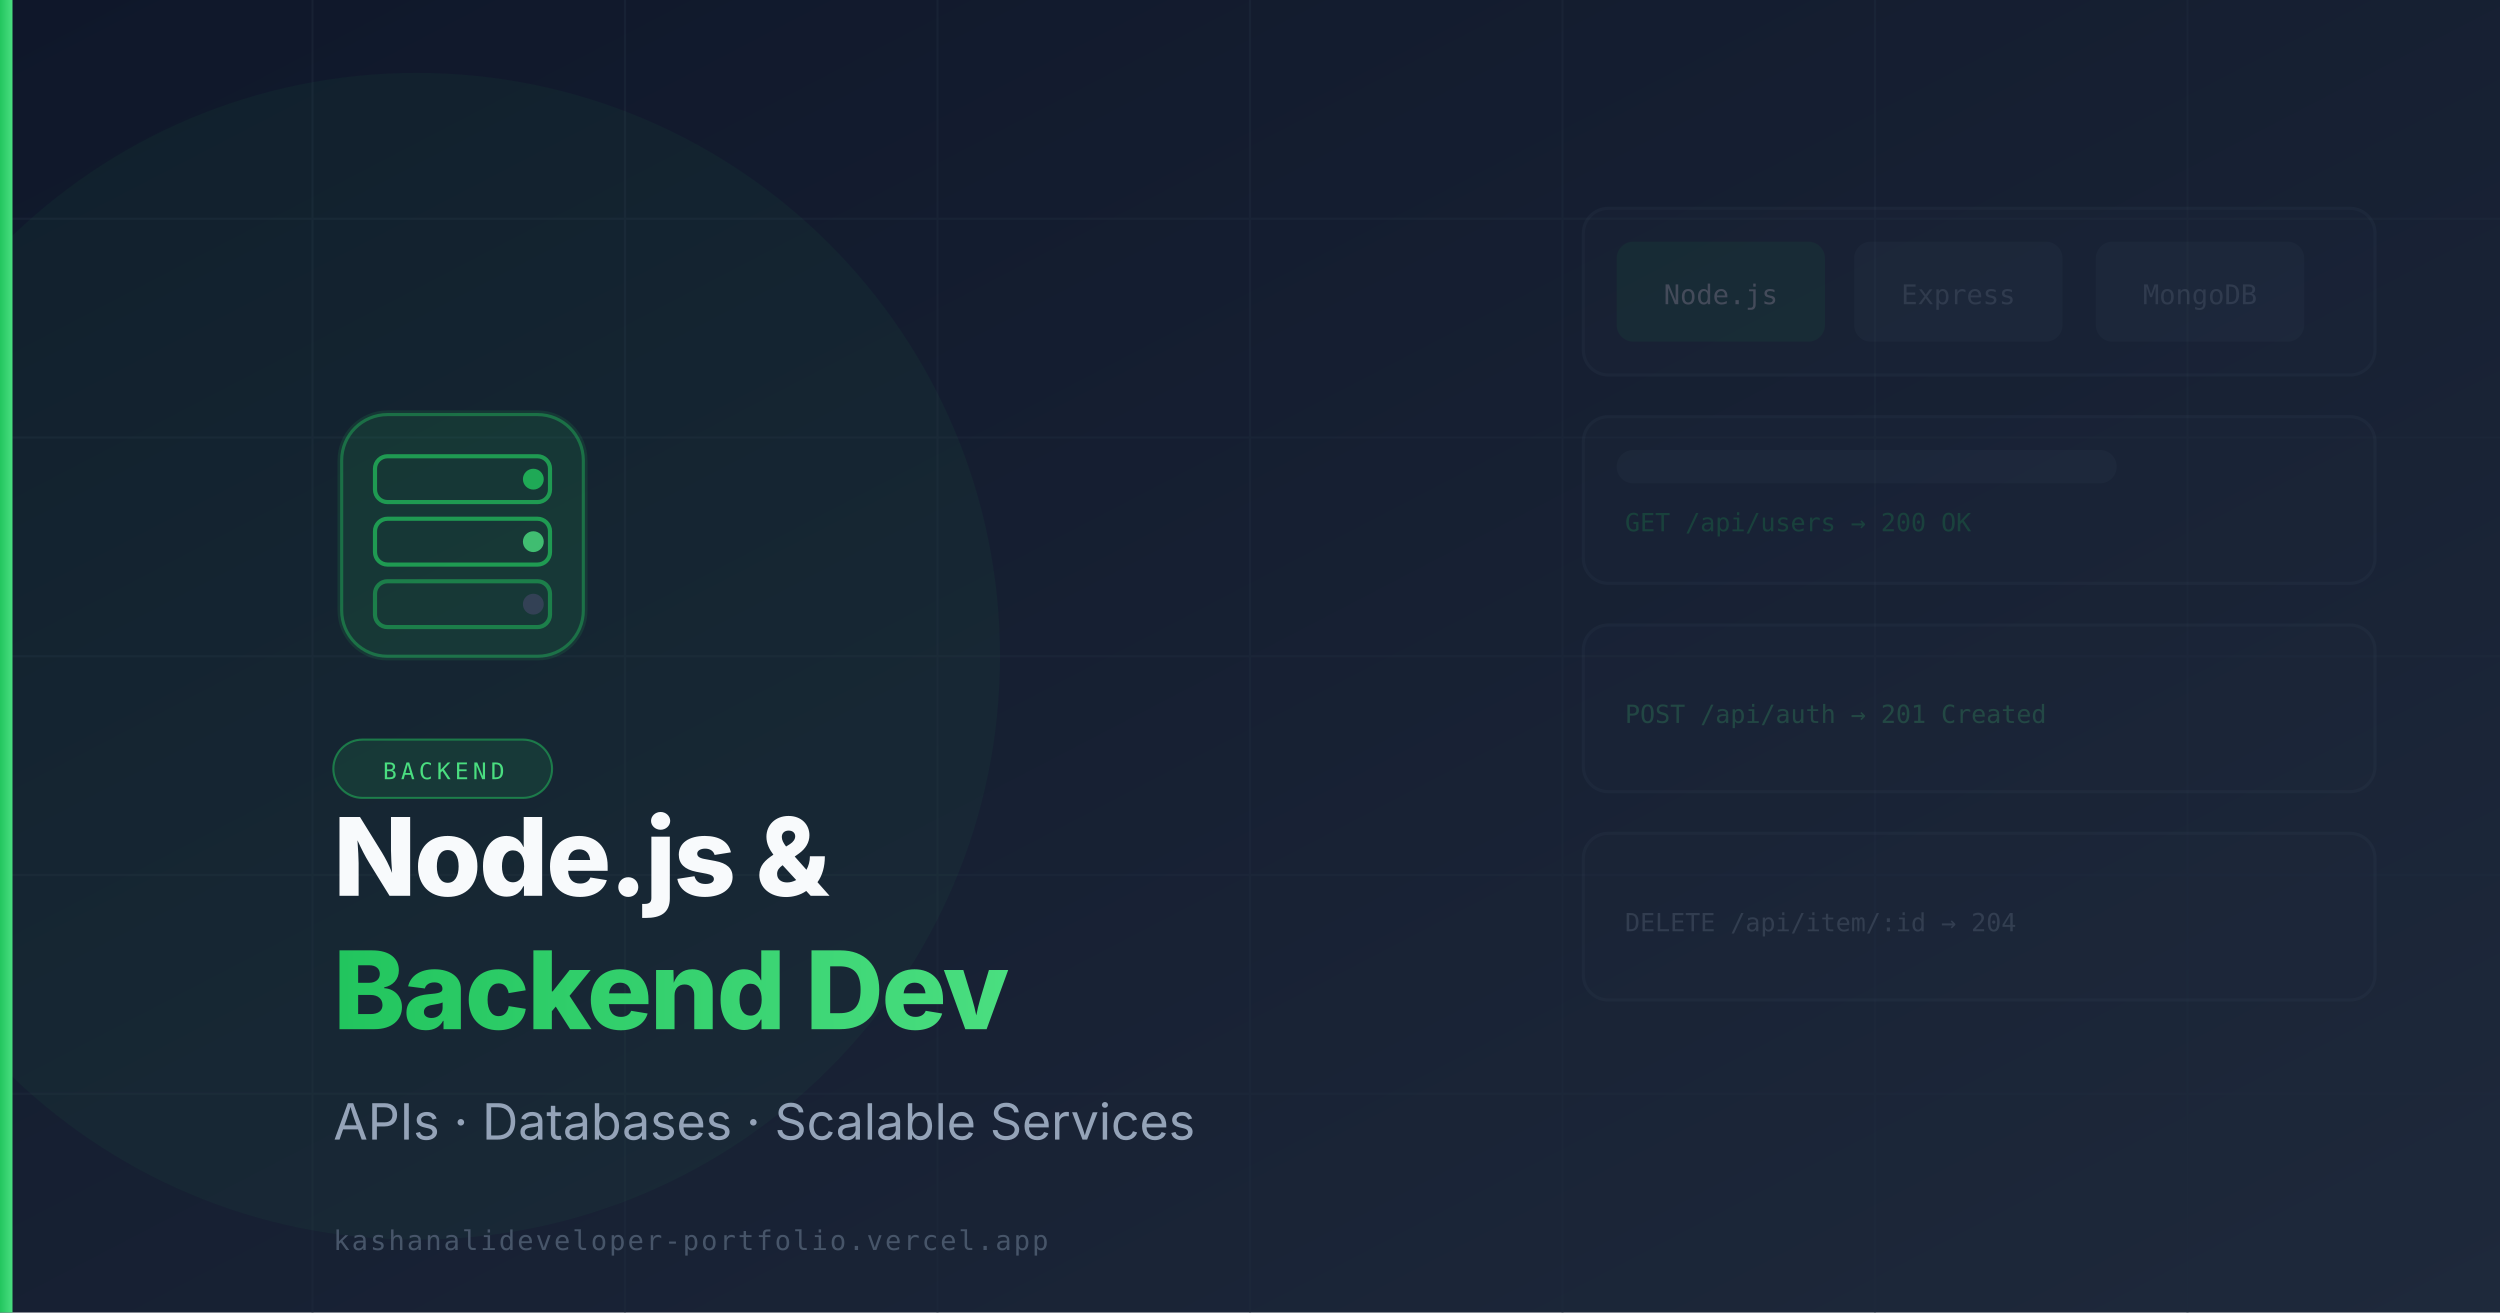
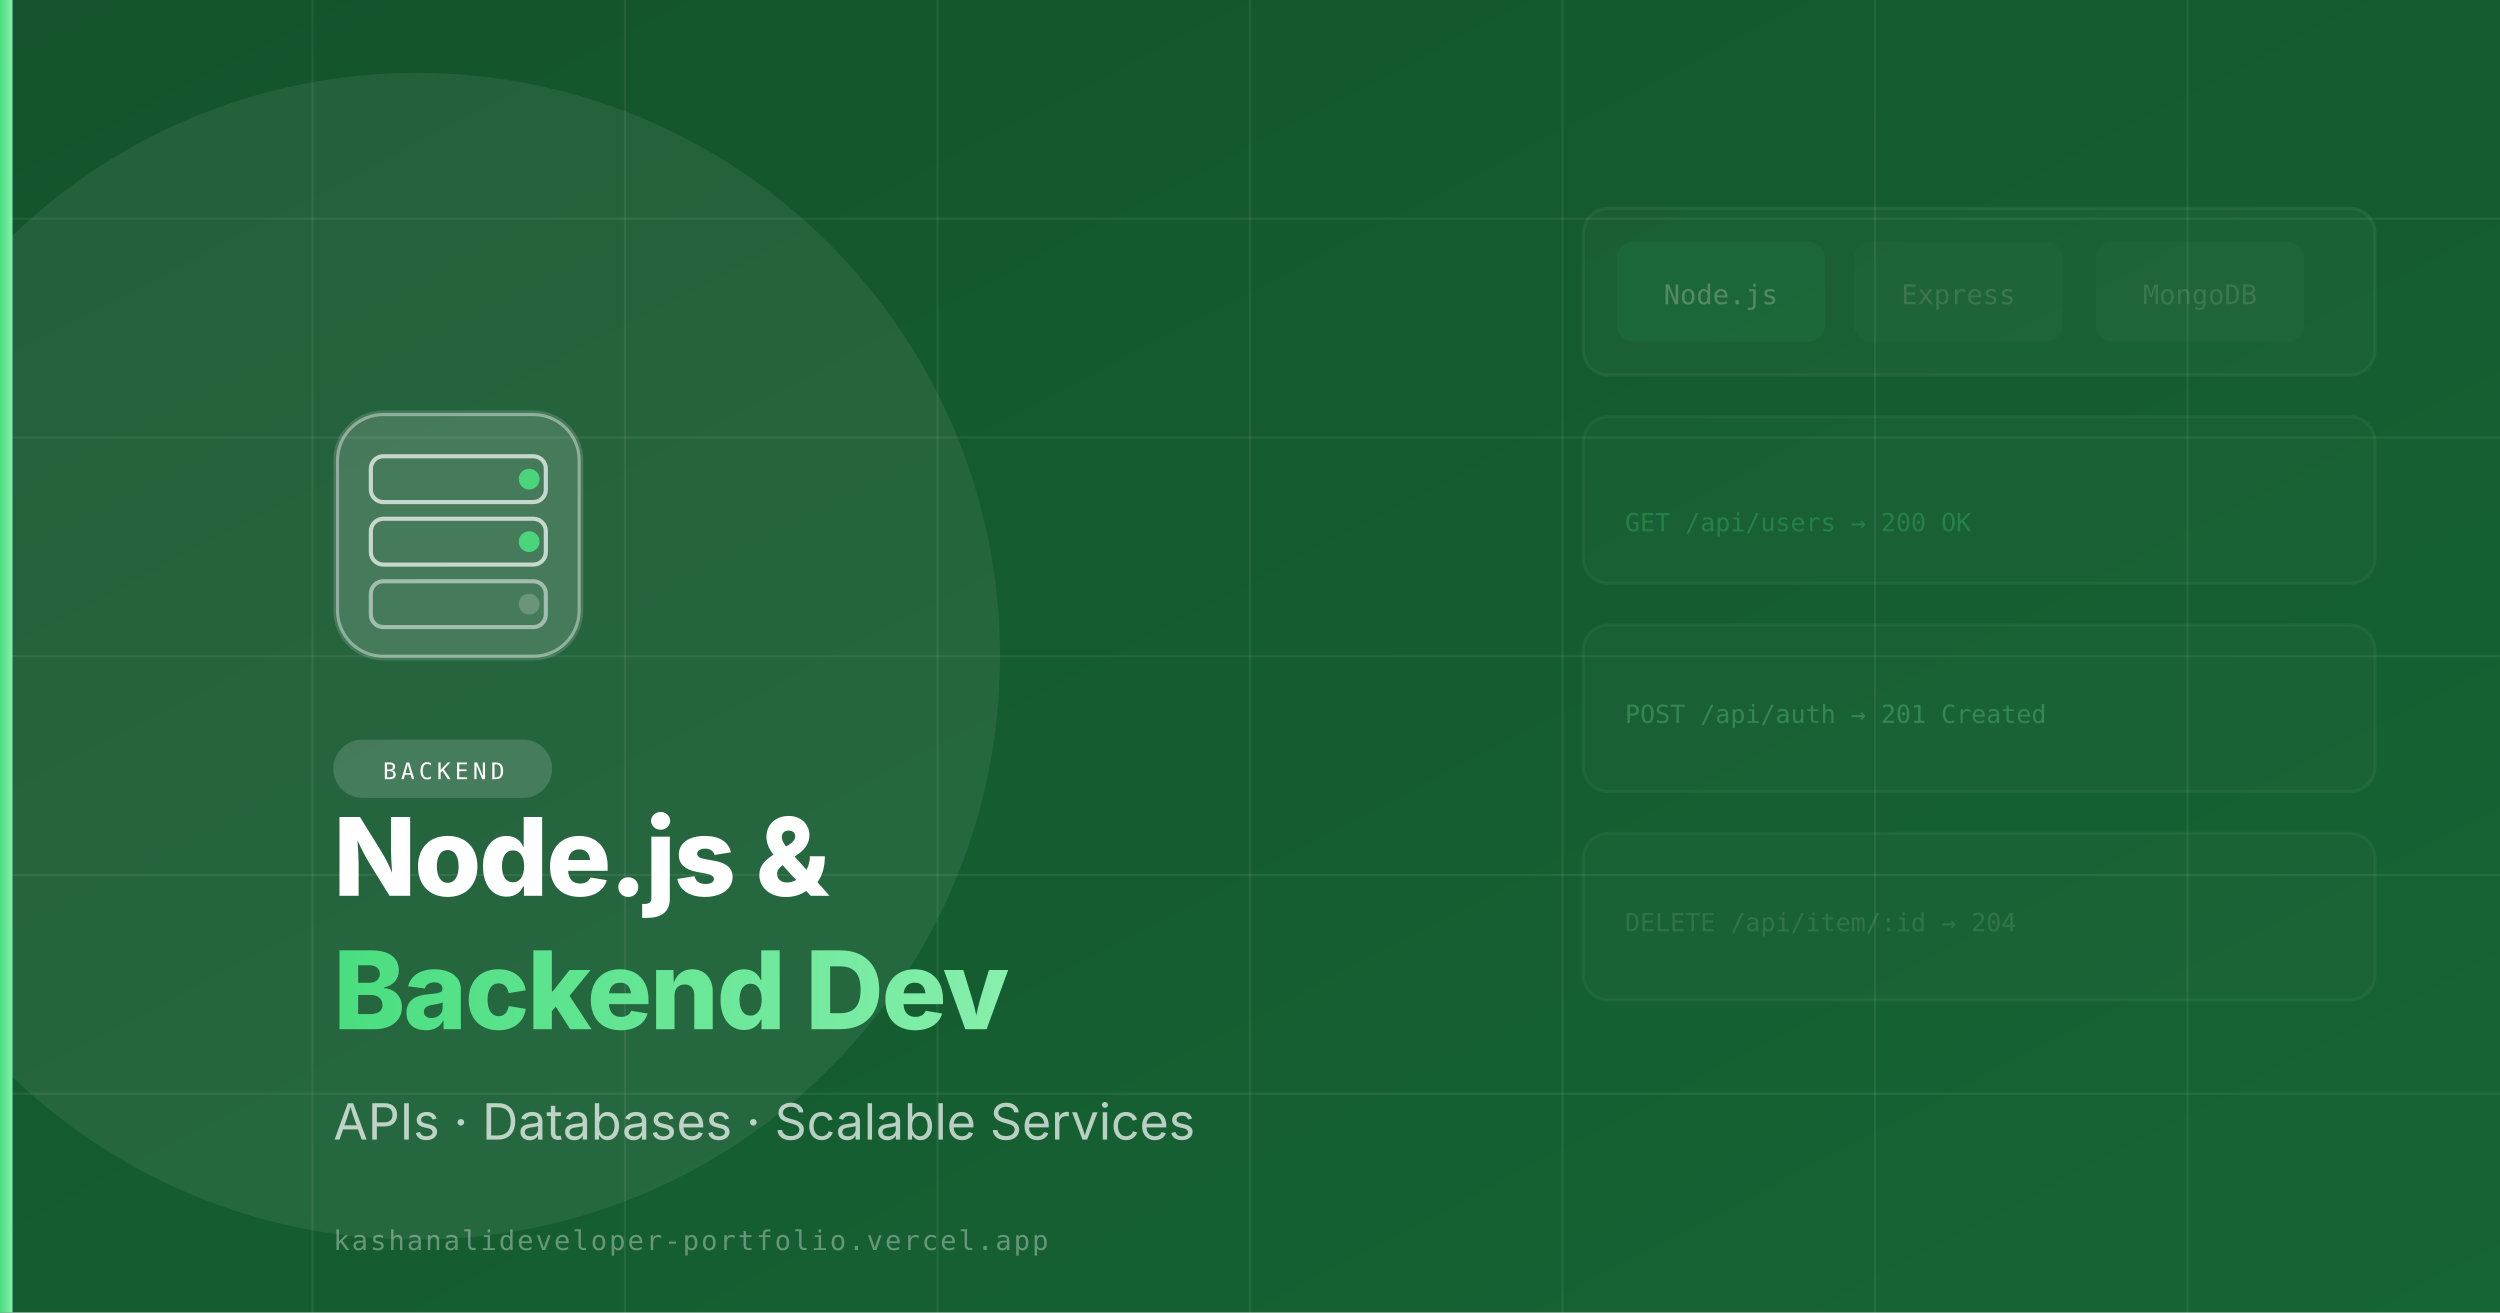
<svg xmlns="http://www.w3.org/2000/svg" width="1200" height="630" viewBox="0 0 1200 630">
  <defs>
    <linearGradient id="bg" x1="0%" y1="0%" x2="100%" y2="100%">
-       <stop offset="0%" style="stop-color:#0f172a" />
-       <stop offset="100%" style="stop-color:#1e293b" />
+       <stop offset="0%" style="stop-color:#14532d" />
+       <stop offset="100%" style="stop-color:#166534" />
    </linearGradient>
-     <linearGradient id="accent" x1="0%" y1="0%" x2="100%" y2="0%">
-       <stop offset="0%" style="stop-color:#22c55e" />
-       <stop offset="100%" style="stop-color:#4ade80" />
+     <linearGradient id="acc" x1="0%" y1="0%" x2="100%" y2="0%">
+       <stop offset="0%" style="stop-color:#4ade80" />
+       <stop offset="100%" style="stop-color:#86efac" />
    </linearGradient>
  </defs>
  <rect width="1200" height="630" fill="url(#bg)" />
-   <g stroke="#1e293b" stroke-width="1" opacity="0.5">
+   <g stroke="rgba(255,255,255,0.07)" stroke-width="1">
    <line x1="0" y1="105" x2="1200" y2="105" />
    <line x1="0" y1="210" x2="1200" y2="210" />
    <line x1="0" y1="315" x2="1200" y2="315" />
    <line x1="0" y1="420" x2="1200" y2="420" />
    <line x1="0" y1="525" x2="1200" y2="525" />
    <line x1="150" y1="0" x2="150" y2="630" />
    <line x1="300" y1="0" x2="300" y2="630" />
    <line x1="450" y1="0" x2="450" y2="630" />
    <line x1="600" y1="0" x2="600" y2="630" />
    <line x1="750" y1="0" x2="750" y2="630" />
    <line x1="900" y1="0" x2="900" y2="630" />
    <line x1="1050" y1="0" x2="1050" y2="630" />
  </g>
-   <circle cx="200" cy="315" r="280" fill="#22c55e" opacity="0.05" />
-   <rect x="0" y="0" width="6" height="630" fill="url(#accent)" />
-   <g transform="translate(162, 197)">
-     <rect width="120" height="120" rx="24" fill="#22c55e" opacity="0.12" />
-     <rect x="2" y="2" width="116" height="116" rx="22" fill="none" stroke="#22c55e" stroke-width="1.5" opacity="0.4" />
-     <rect x="18" y="22" width="84" height="22" rx="6" fill="none" stroke="#22c55e" stroke-width="2" opacity="0.7" />
-     <circle cx="94" cy="33" r="5" fill="#22c55e" opacity="0.8" />
-     <rect x="18" y="52" width="84" height="22" rx="6" fill="none" stroke="#22c55e" stroke-width="2" opacity="0.7" />
-     <circle cx="94" cy="63" r="5" fill="#4ade80" opacity="0.8" />
-     <rect x="18" y="82" width="84" height="22" rx="6" fill="none" stroke="#22c55e" stroke-width="2" opacity="0.5" />
-     <circle cx="94" cy="93" r="5" fill="#334155" />
+   <circle cx="200" cy="315" r="280" fill="white" opacity="0.07" />
+   <rect x="0" y="0" width="6" height="630" fill="url(#acc)" />
+   <g transform="translate(160, 197)">
+     <rect width="120" height="120" rx="24" fill="white" opacity="0.15" />
+     <rect x="2" y="2" width="116" height="116" rx="22" fill="none" stroke="white" stroke-width="1.5" opacity="0.4" />
+     <rect x="18" y="22" width="84" height="22" rx="6" fill="none" stroke="white" stroke-width="2" opacity="0.7" />
+     <circle cx="94" cy="33" r="5" fill="#4ade80" opacity="0.9" />
+     <rect x="18" y="52" width="84" height="22" rx="6" fill="none" stroke="white" stroke-width="2" opacity="0.7" />
+     <circle cx="94" cy="63" r="5" fill="#4ade80" opacity="0.9" />
+     <rect x="18" y="82" width="84" height="22" rx="6" fill="none" stroke="white" stroke-width="2" opacity="0.5" />
+     <circle cx="94" cy="93" r="5" fill="rgba(255,255,255,0.2)" />
  </g>
-   <rect x="160" y="355" width="105" height="28" rx="14" fill="#22c55e" opacity="0.12" />
-   <rect x="160" y="355" width="105" height="28" rx="14" fill="none" stroke="#22c55e" stroke-width="1" opacity="0.5" />
-   <text x="213" y="374" font-family="monospace" font-size="11" fill="#4ade80" text-anchor="middle" letter-spacing="2">BACKEND</text>
-   <text x="160" y="430" font-family="'Inter', 'Helvetica Neue', sans-serif" font-size="52" font-weight="800" fill="#f8fafc" letter-spacing="-1">Node.js &amp;</text>
-   <text x="160" y="494" font-family="'Inter', 'Helvetica Neue', sans-serif" font-size="52" font-weight="800" fill="url(#accent)" letter-spacing="-1">Backend Dev</text>
-   <text x="160" y="547" font-family="'Inter', 'Helvetica Neue', sans-serif" font-size="24" font-weight="400" fill="#94a3b8">APIs · Databases · Scalable Services</text>
-   <g transform="translate(760, 100)" opacity="0.2">
-     <rect width="380" height="80" rx="12" fill="#1e293b" stroke="#334155" stroke-width="1.5" />
-     <rect x="16" y="16" width="100" height="48" rx="8" fill="#22c55e" opacity="0.3" />
-     <text x="66" y="46" font-family="monospace" font-size="13" fill="#f8fafc" text-anchor="middle">Node.js</text>
-     <rect x="130" y="16" width="100" height="48" rx="8" fill="#334155" />
-     <text x="180" y="46" font-family="monospace" font-size="13" fill="#94a3b8" text-anchor="middle">Express</text>
-     <rect x="246" y="16" width="100" height="48" rx="8" fill="#334155" />
-     <text x="296" y="46" font-family="monospace" font-size="13" fill="#94a3b8" text-anchor="middle">MongoDB</text>
-     <rect width="380" height="80" rx="12" fill="#1e293b" stroke="#334155" stroke-width="1.5" y="100" />
-     <rect x="16" y="116" width="240" height="16" rx="8" fill="#334155" />
-     <text x="20" y="155" font-family="monospace" font-size="12" fill="#22c55e">GET /api/users → 200 OK</text>
-     <rect width="380" height="80" rx="12" fill="#1e293b" stroke="#334155" stroke-width="1.5" y="200" />
-     <text x="20" y="247" font-family="monospace" font-size="12" fill="#4ade80">POST /api/auth → 201 Created</text>
-     <rect width="380" height="80" rx="12" fill="#1e293b" stroke="#334155" stroke-width="1.5" y="300" />
-     <text x="20" y="347" font-family="monospace" font-size="12" fill="#94a3b8">DELETE /api/item/:id → 204</text>
+   <rect x="160" y="355" width="105" height="28" rx="14" fill="white" opacity="0.15" />
+   <text x="213" y="374" font-family="monospace" font-size="11" fill="white" text-anchor="middle" letter-spacing="2">BACKEND</text>
+   <text x="160" y="430" font-family="'Inter','Helvetica Neue',sans-serif" font-size="52" font-weight="800" fill="white" letter-spacing="-1">Node.js &amp;</text>
+   <text x="160" y="494" font-family="'Inter','Helvetica Neue',sans-serif" font-size="52" font-weight="800" fill="url(#acc)" letter-spacing="-1">Backend Dev</text>
+   <text x="160" y="547" font-family="'Inter','Helvetica Neue',sans-serif" font-size="24" font-weight="400" fill="rgba(255,255,255,0.7)">APIs · Databases · Scalable Services</text>
+   <g transform="translate(760, 100)" opacity="0.28">
+     <rect width="380" height="80" rx="12" fill="rgba(255,255,255,0.08)" stroke="rgba(255,255,255,0.2)" stroke-width="1.5" />
+     <rect x="16" y="16" width="100" height="48" rx="8" fill="#4ade80" opacity="0.25" />
+     <text x="66" y="46" font-family="monospace" font-size="13" fill="white" text-anchor="middle">Node.js</text>
+     <rect x="130" y="16" width="100" height="48" rx="8" fill="rgba(255,255,255,0.08)" />
+     <text x="180" y="46" font-family="monospace" font-size="13" fill="rgba(255,255,255,0.5)" text-anchor="middle">Express</text>
+     <rect x="246" y="16" width="100" height="48" rx="8" fill="rgba(255,255,255,0.08)" />
+     <text x="296" y="46" font-family="monospace" font-size="13" fill="rgba(255,255,255,0.5)" text-anchor="middle">MongoDB</text>
+     <rect width="380" height="80" rx="12" fill="rgba(255,255,255,0.06)" stroke="rgba(255,255,255,0.15)" stroke-width="1.5" y="100" />
+     <text x="20" y="155" font-family="monospace" font-size="12" fill="#4ade80">GET /api/users → 200 OK</text>
+     <rect width="380" height="80" rx="12" fill="rgba(255,255,255,0.06)" stroke="rgba(255,255,255,0.15)" stroke-width="1.5" y="200" />
+     <text x="20" y="247" font-family="monospace" font-size="12" fill="#86efac">POST /api/auth → 201 Created</text>
+     <rect width="380" height="80" rx="12" fill="rgba(255,255,255,0.06)" stroke="rgba(255,255,255,0.15)" stroke-width="1.5" y="300" />
+     <text x="20" y="347" font-family="monospace" font-size="12" fill="rgba(255,255,255,0.4)">DELETE /api/item/:id → 204</text>
  </g>
-   <text x="160" y="600" font-family="monospace" font-size="13" fill="#475569" letter-spacing="1">kashanalideveloper-portfolio.vercel.app</text>
+   <text x="160" y="600" font-family="monospace" font-size="13" fill="rgba(255,255,255,0.35)" letter-spacing="1">kashanalideveloper-portfolio.vercel.app</text>
</svg>
